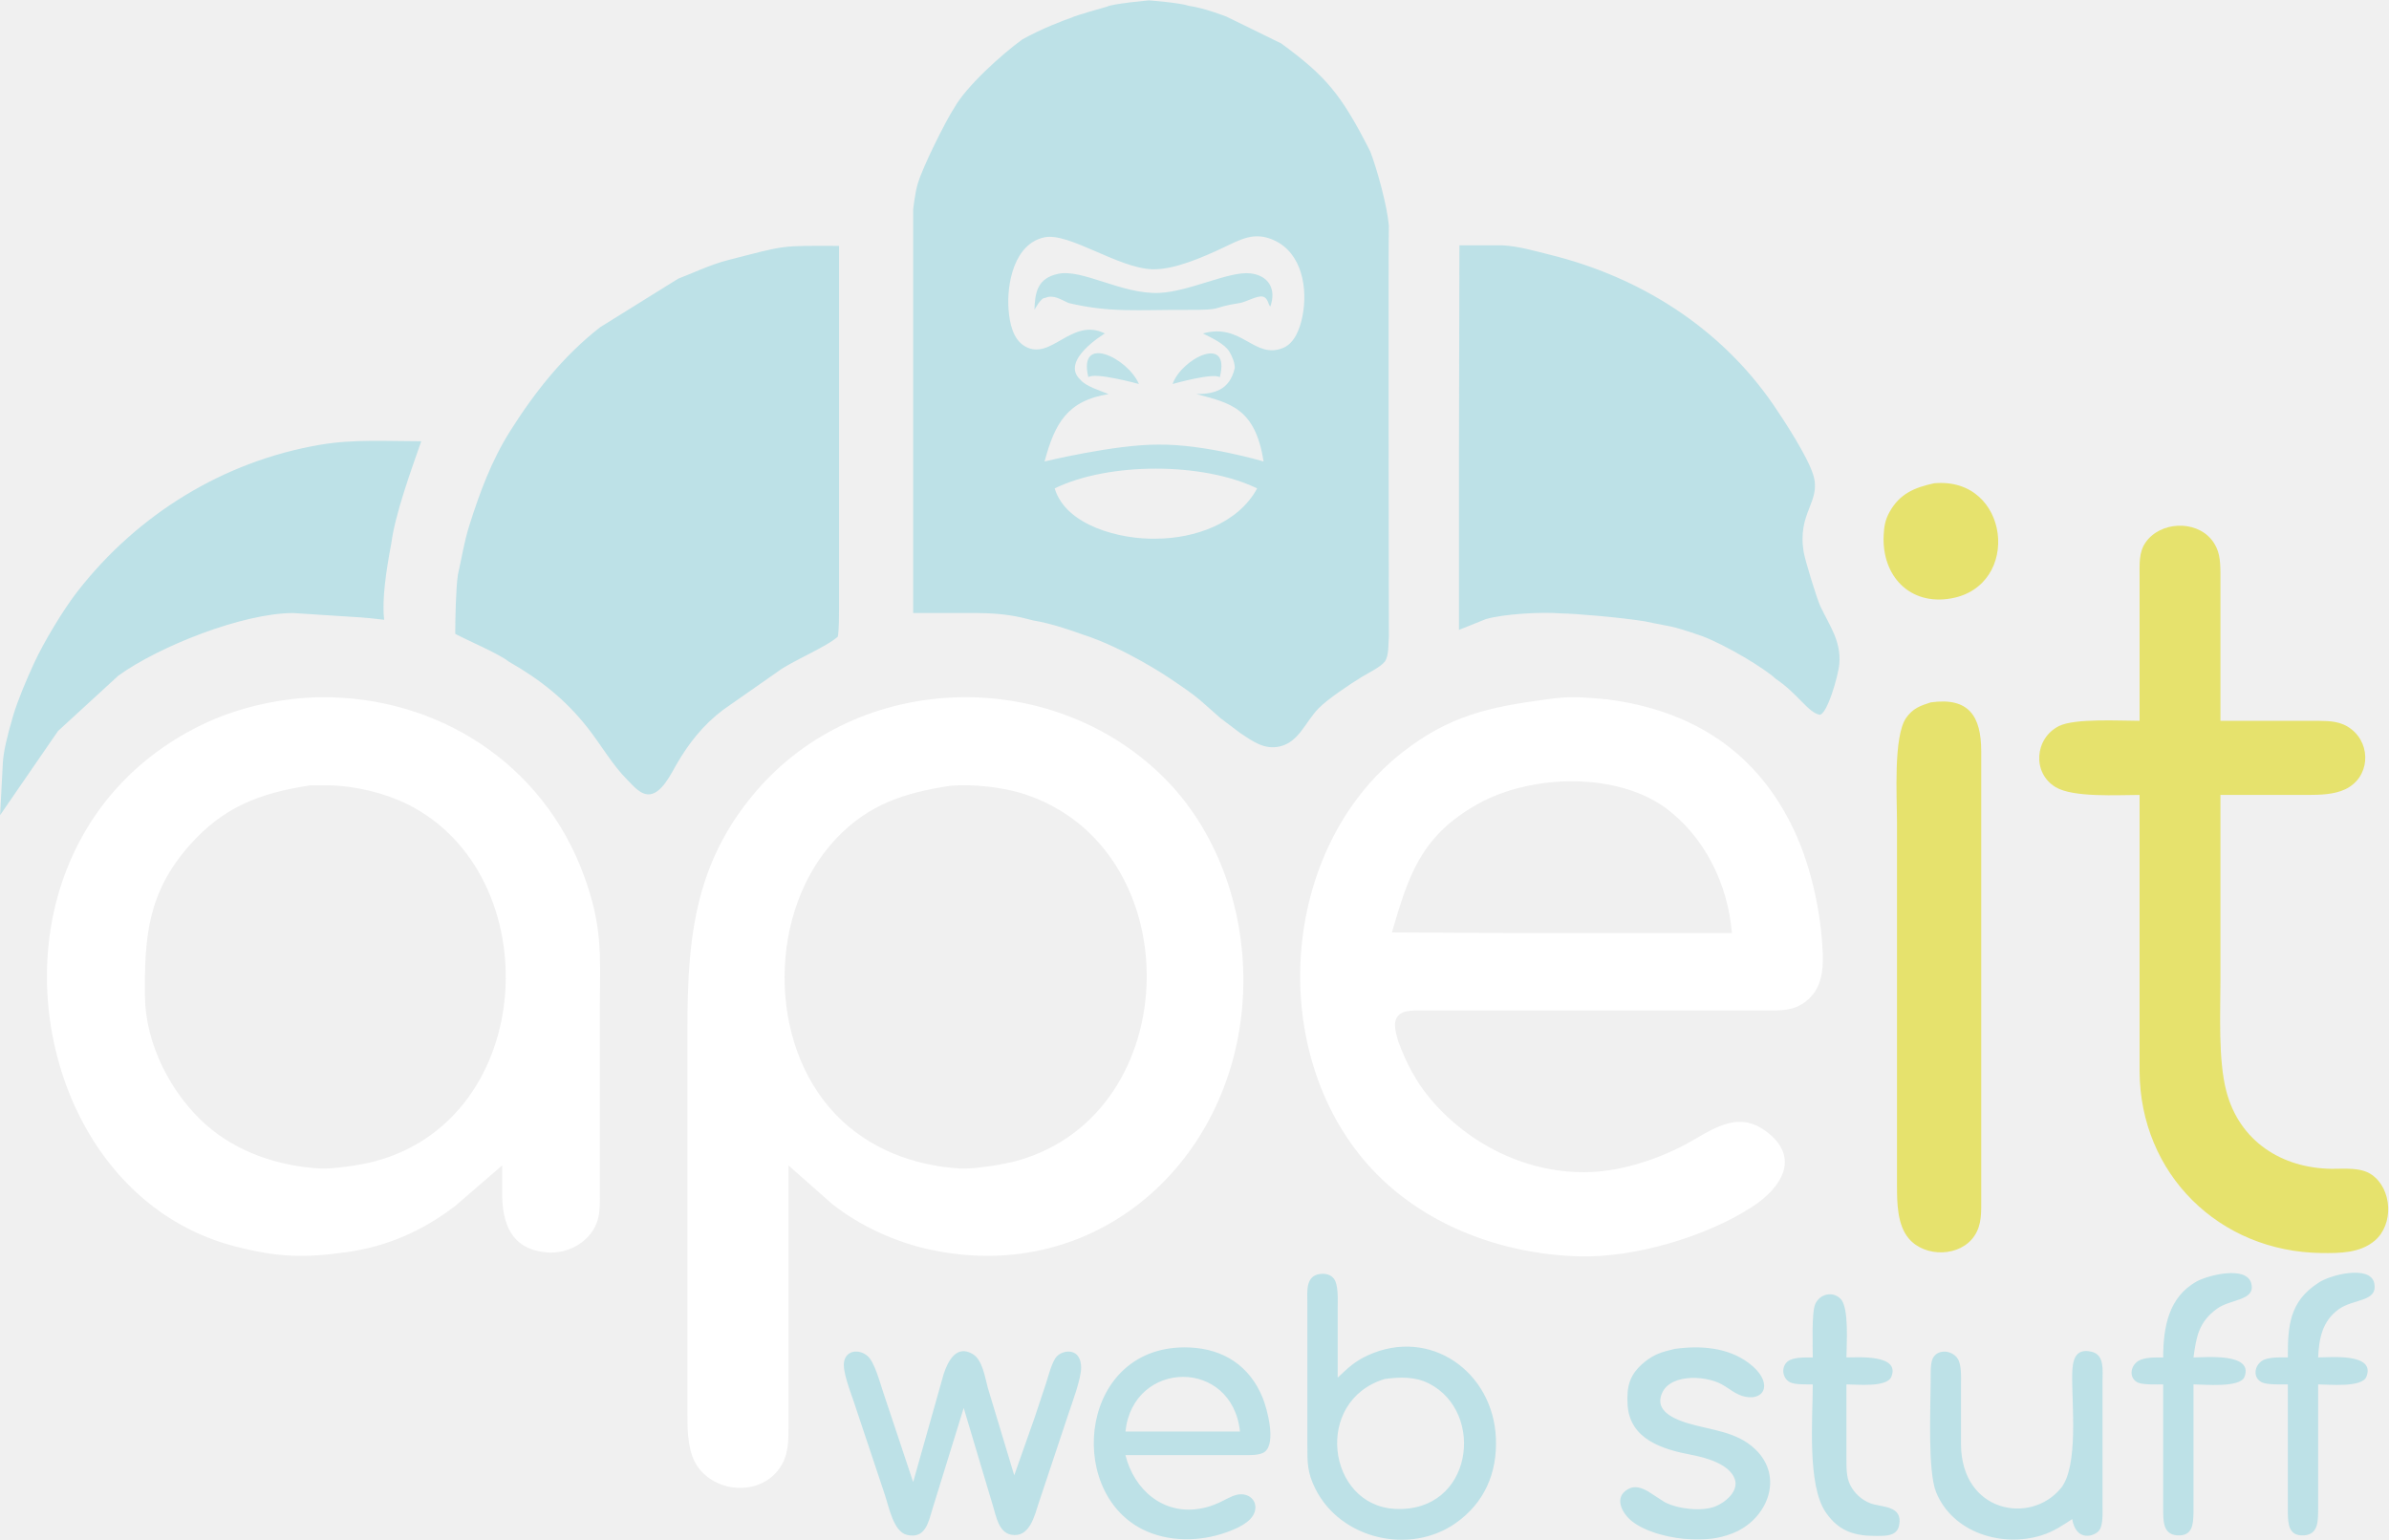
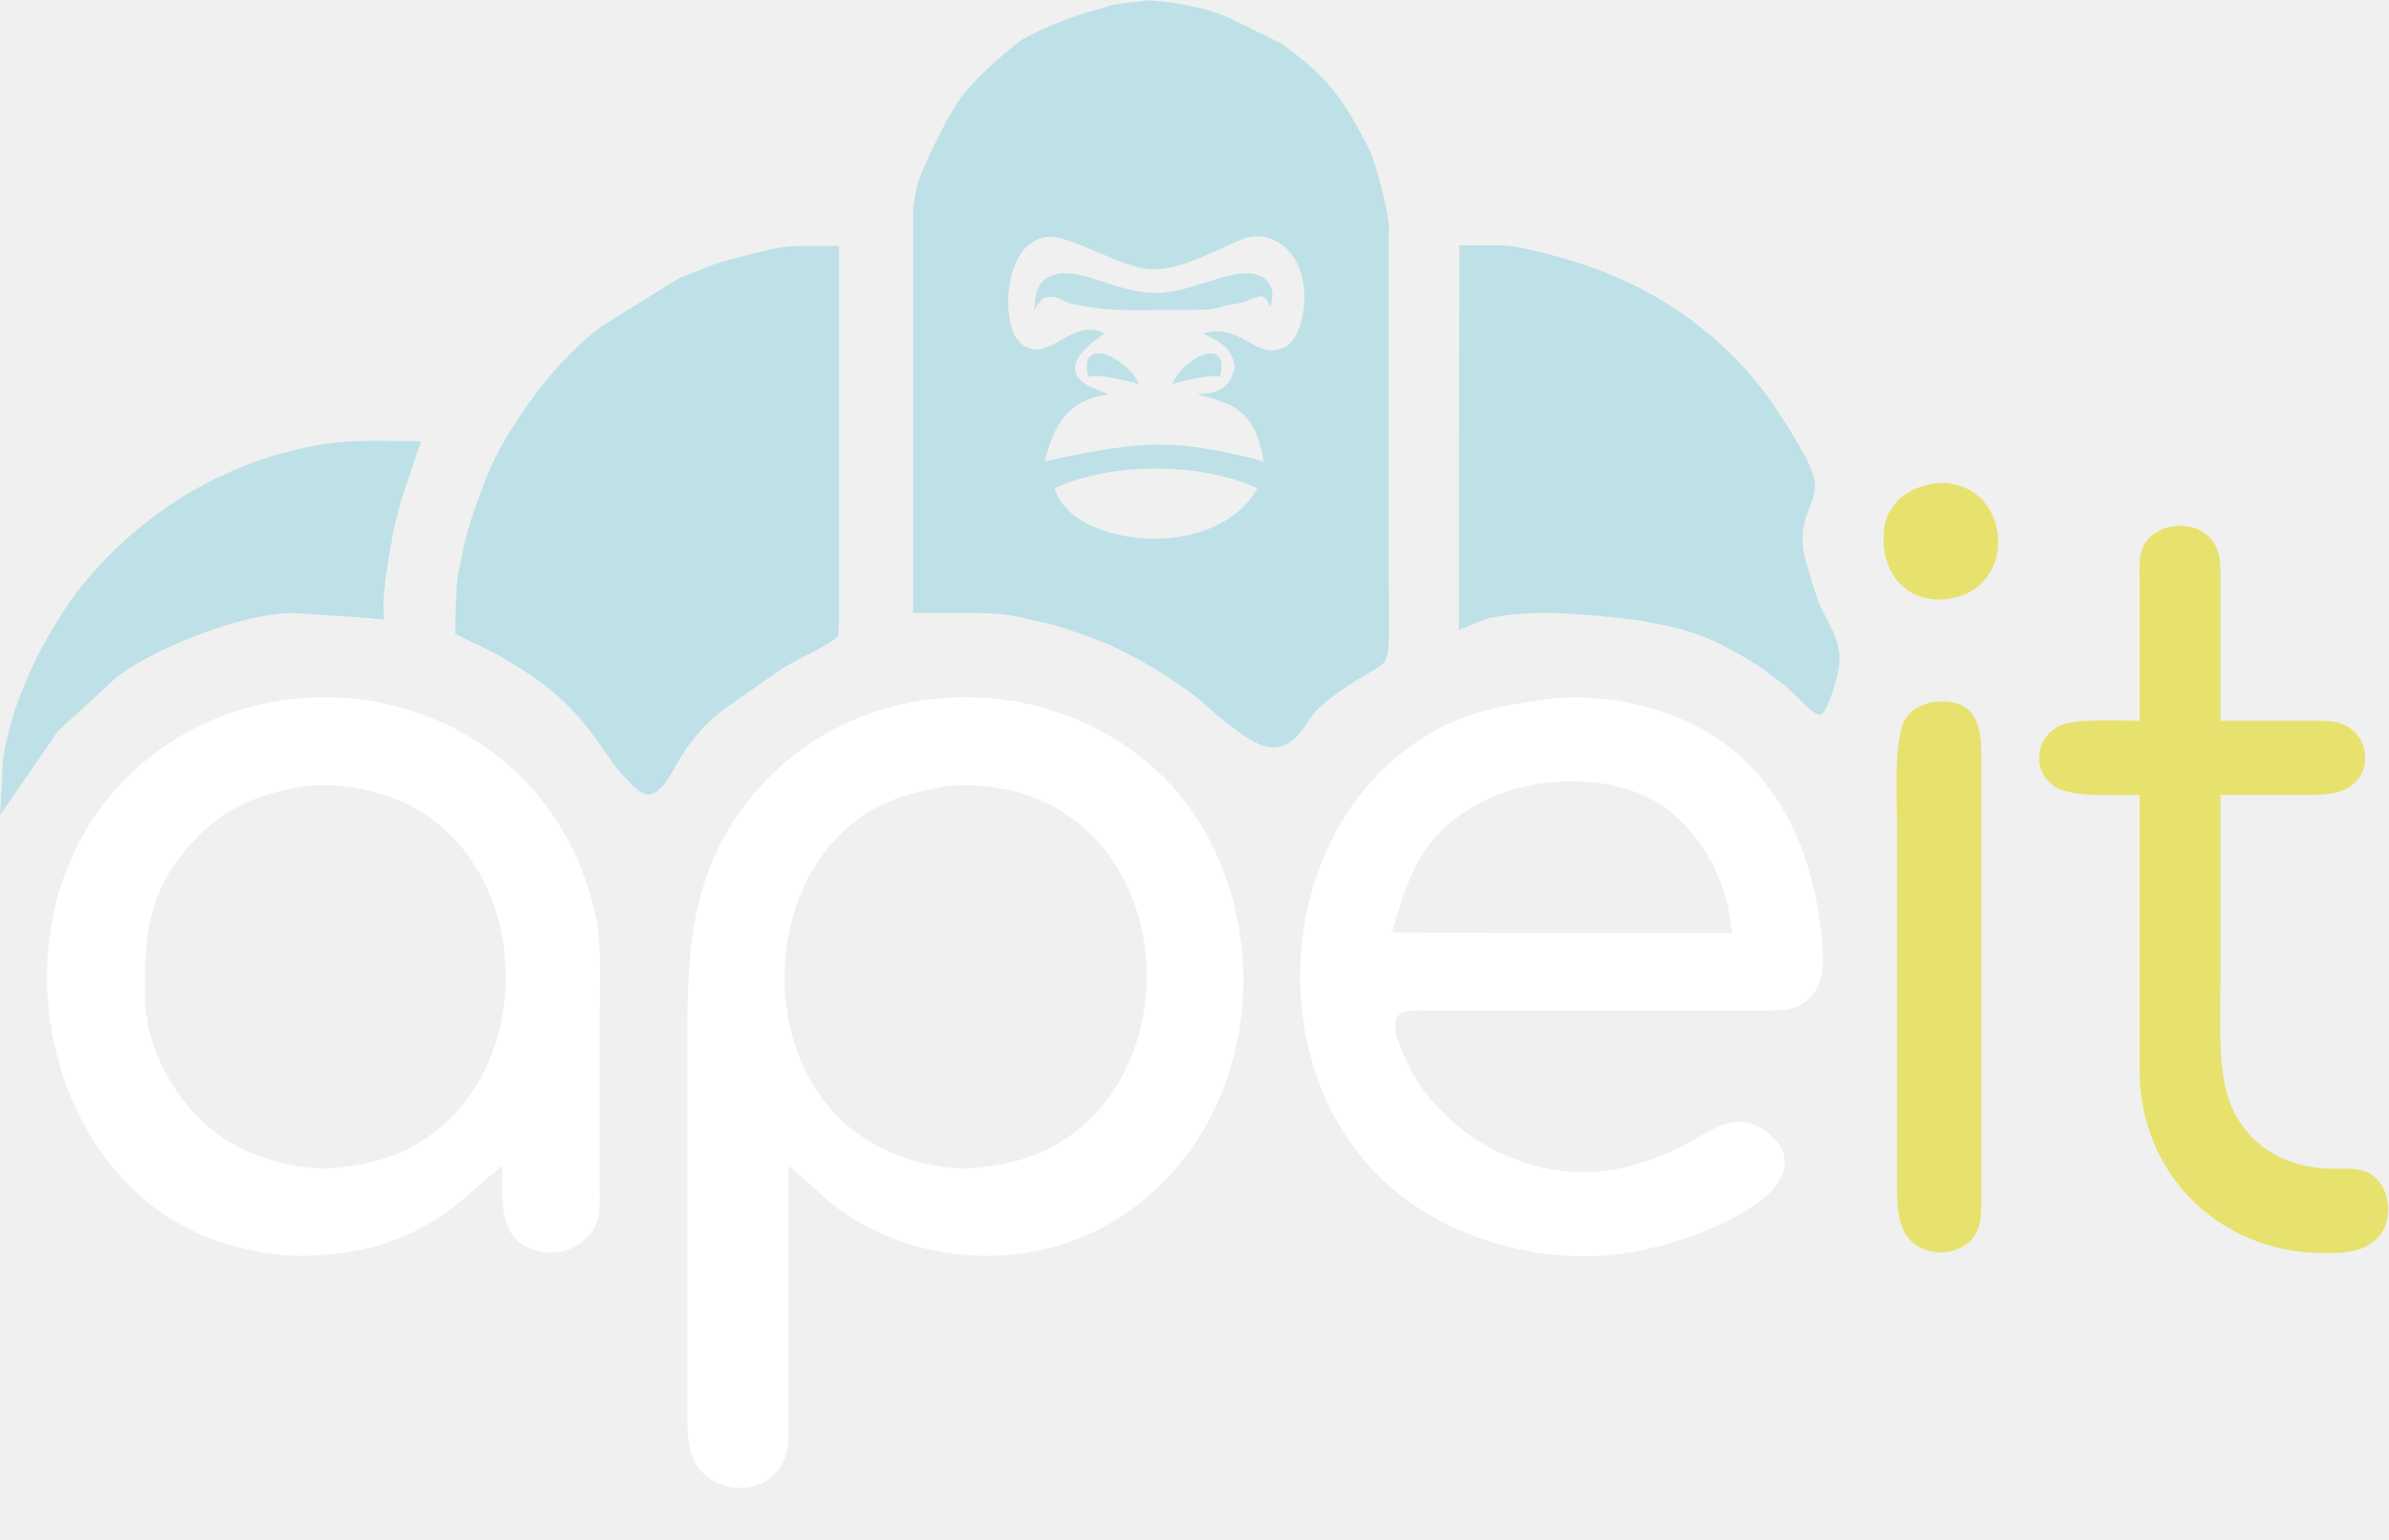
<svg xmlns="http://www.w3.org/2000/svg" width="2.363in" height="1.523in" viewBox="0 0 709 457">
  <path id="gorilla" fill="#bde1e7" stroke="none" stroke-width="1" d="M 412.19,67.00            C 411.70,61.21 408.79,50.54 406.68,45.00              397.82,27.45 393.18,22.45 380.27,12.91              380.27,12.91 364.00,4.94 364.00,4.94              364.00,4.94 357.45,2.36 352.82,1.73              350.27,0.82 341.00,0.11 341.00,0.11              341.00,0.11 330.09,1.09 328.45,2.00              328.45,2.00 319.00,4.64 318.00,5.23              316.00,5.91 309.18,8.45 303.36,11.73              297.36,16.09 286.82,25.55 283.20,32.00              280.73,35.73 273.82,49.55 272.36,54.55              271.55,57.18 271.00,62.18 271.00,62.18              271.00,62.18 271.00,99.00 271.00,99.00              271.00,99.00 271.00,182.00 271.00,182.00              271.00,182.00 290.00,182.00 290.00,182.00              298.10,182.04 302.45,183.09 306.55,184.18              312.36,185.18 317.45,187.00 321.27,188.36              333.82,192.37 347.00,201.27 347.00,201.27              356.09,207.36 355.47,207.33 362.18,213.18              362.18,213.18 368.00,217.58 368.00,217.58              371.73,220.02 375.20,222.75 380.00,221.56              385.55,220.17 387.43,214.30 391.32,210.30              394.02,207.53 400.56,203.19 404.00,201.06              405.82,199.94 409.90,197.96 411.01,196.37              412.25,194.58 412.00,191.14 412.19,189.00              412.18,189.18 412.00,67.00 412.19,67.00 Z            M 357.00,99.00            C 359.44,100.24 363.44,102.03 364.87,104.43              365.67,105.77 366.49,107.74 366.45,109.27              364.91,115.91 360.28,116.94 355.09,117.00              365.09,119.64 372.55,121.17 375.00,137.00              375.00,137.00 357.55,131.82 343.82,132.00              331.00,131.91 310.00,137.00 310.00,137.00              312.99,125.87 316.64,118.95 329.00,117.00              326.52,115.94 322.22,114.73 320.60,112.70              314.45,107.00 327.91,99.00 327.91,99.00              318.00,94.09 311.94,107.28 304.19,102.82              300.56,100.74 299.64,95.85 299.32,92.00              298.70,84.26 300.98,72.31 310.00,70.45              317.29,68.96 331.82,79.63 342.00,79.94              348.47,80.14 357.16,76.28 363.00,73.54              368.19,71.10 372.17,68.67 378.00,71.28              386.50,75.08 388.19,85.72 386.52,94.00              385.85,97.36 384.29,101.83 380.87,103.26              372.23,106.88 368.57,95.70 357.00,99.00 Z            M 201.27,82.73            C 201.27,82.73 178.09,97.15 178.09,97.15              167.23,105.61 158.67,116.41 151.37,128.00              145.85,136.76 142.39,146.15 139.28,155.96              137.67,161.07 137.00,165.75 135.88,170.62              135.27,174.64 135.09,183.91 135.09,188.18              139.00,190.27 147.91,194.00 151.00,196.43              160.20,201.69 167.73,207.61 174.33,216.00              178.40,221.16 181.67,227.03 186.18,231.55              187.95,233.32 190.21,236.18 192.96,235.80              196.47,235.31 199.12,229.78 200.72,227.00              204.39,220.62 208.80,215.06 214.73,210.64              214.73,210.64 231.00,199.26 231.00,199.26              235.00,196.27 245.27,192.09 248.64,189.00              249.00,187.00 249.00,182.88 249.00,181.00              249.00,181.00 249.00,73.00 249.00,73.00              231.04,72.95 233.59,72.74 216.00,77.23              210.83,78.55 205.18,81.27 201.27,82.73 Z            M 433.13,72.84            C 433.13,72.84 433.00,133.00 433.00,133.00              433.00,133.00 433.00,187.00 433.00,187.00              433.00,187.00 441.00,183.79 441.00,183.79              446.36,182.27 457.18,181.64 463.00,182.09              467.82,182.18 480.64,183.27 488.09,184.45              496.55,186.27 495.00,185.36 505.00,188.79              512.18,191.45 523.91,198.55 527.00,201.53              533.45,205.82 536.64,211.55 540.00,212.18              542.18,212.36 545.60,200.68 545.89,197.00              546.43,190.31 542.98,185.76 540.26,180.00              539.19,177.73 535.75,166.42 535.33,164.00              533.28,152.16 540.61,148.98 538.15,141.00              536.46,135.53 529.58,124.92 526.19,120.00              510.47,97.17 486.64,82.20 460.00,75.63              455.40,74.49 450.74,73.10 446.00,72.84              446.00,72.84 433.13,72.84 433.13,72.84 Z            M 307.00,92.00            C 307.00,92.00 308.91,88.27 310.18,88.45              312.55,87.36 314.82,88.91 317.12,89.96              329.53,92.89 337.52,91.94 352.00,92.00              364.00,92.05 358.65,91.39 368.00,89.95              369.76,89.68 373.33,87.56 374.91,88.09              376.40,88.59 376.34,90.45 377.00,91.00              378.86,85.92 376.56,81.74 371.00,81.15              364.68,80.47 352.94,86.60 344.00,86.96              332.89,87.41 321.22,79.74 314.00,81.30              307.95,82.61 307.14,86.69 307.00,92.00 Z            M 323.00,112.00            C 324.73,110.36 338.00,114.00 338.00,114.00              334.69,106.26 319.82,99.00 323.00,112.00 Z            M 348.00,114.00            C 348.00,114.00 360.18,110.55 362.00,112.00              365.36,99.00 350.61,106.49 348.00,114.00 Z            M 3.91,212.36            C 1.91,219.18 1.00,223.36 0.82,226.45              0.82,226.45 0.00,242.00 0.00,242.00              0.00,242.00 17.18,217.04 17.18,217.04              17.18,217.04 35.09,200.60 35.09,200.60              47.15,191.89 72.00,182.02 87.00,182.00              87.00,182.00 101.00,182.91 101.00,182.91              106.84,183.31 107.09,183.18 114.00,184.00              113.26,178.01 114.62,169.25 116.12,161.25              117.25,152.62 122.00,139.58 125.00,131.00              114.93,131.00 104.97,130.34 95.00,132.04              66.30,136.94 40.78,152.70 22.95,175.61              18.70,181.08 12.91,190.71 10.03,197.00              7.83,201.79 5.27,207.82 3.91,212.36 Z            M 373.09,145.00            C 367.42,155.46 354.41,159.92 343.00,159.92              332.73,160.18 316.36,156.18 313.00,145.00              329.05,137.16 357.04,137.20 373.09,145.00 Z            " />
  <path id="it" fill="#e6e26d" stroke="none" stroke-width="1" d="            M 573.00,208.53            C 569.90,209.53 567.72,210.28 565.73,213.11              561.88,218.57 563.00,236.79 563.00,244.00              563.00,244.00 563.00,352.00 563.00,352.00              563.01,357.08 563.06,363.73 566.57,367.78              571.41,373.38 581.81,373.18 585.99,366.89              588.22,363.55 587.99,359.82 588.00,356.00              588.00,356.00 588.00,242.00 588.00,242.00              588.00,242.00 588.00,223.00 588.00,223.00              587.98,212.69 584.38,206.91 573.00,208.53 Z            M 574.00,143.48            C 568.23,144.74 563.79,146.55 560.77,152.04              559.47,154.38 559.16,156.38 559.04,159.00              558.50,170.96 566.74,179.80 579.00,177.67              600.14,173.99 596.55,141.38 574.00,143.48 Z            M 635.00,214.00            C 629.22,214.00 615.72,213.20 611.04,215.57              603.82,219.22 603.08,229.51 610.10,233.70              615.36,236.84 628.60,236.00 635.00,236.00              635.00,236.00 635.00,318.00 635.00,318.00              635.14,348.55 658.63,371.65 689.00,372.00              694.41,372.06 700.38,372.05 704.78,368.35              710.49,363.55 710.02,352.98 703.89,348.74              700.62,346.47 695.82,347.04 692.00,347.00              677.22,346.82 664.65,338.83 660.76,324.00              658.30,314.65 659.00,300.89 659.00,291.00              659.00,291.00 659.00,236.00 659.00,236.00              659.00,236.00 685.00,236.00 685.00,236.00              688.60,235.98 692.66,235.90 695.98,234.35              703.30,230.95 703.92,221.26 697.89,216.51              694.87,214.13 691.65,214.05 688.00,214.00              688.00,214.00 659.00,214.00 659.00,214.00              659.00,214.00 659.00,170.00 659.00,170.00              658.95,166.34 658.79,163.21 656.35,160.21              651.53,154.29 641.04,154.83 636.74,161.10              634.73,164.03 635.01,167.62 635.00,171.00              635.00,171.00 635.00,214.00 635.00,214.00 Z            " />
  <path id="ape" fill-rule="evenodd" fill="white" stroke="none" stroke-width="1" d="            M 149.00,346.00            C 149.00,346.00 149.00,354.00 149.00,354.00              149.01,363.05 151.50,370.75 162.00,371.80              168.62,372.47 175.54,368.58 177.43,362.00              178.09,359.72 178.00,356.41 178.00,354.00              178.00,354.00 178.00,298.00 178.00,298.00              178.17,282.93 178.66,274.70 173.31,260.00              161.20,226.74 129.93,206.61 95.00,207.00              83.78,207.13 71.15,209.89 61.00,214.64              40.59,224.20 25.56,240.56 18.36,262.00              4.23,304.01 24.31,358.49 70.00,370.10              82.55,373.30 90.30,373.52 103.00,371.72              115.05,370.01 125.32,365.43 135.00,358.10              135.00,358.10 149.00,346.00 149.00,346.00 Z            M 92.00,233.16            C 92.00,233.16 98.00,233.16 98.00,233.16              105.49,233.33 114.30,235.46 121.00,238.81              162.77,259.69 159.64,332.07 111.00,344.84              107.27,345.83 98.78,347.12 95.00,346.91              82.66,346.21 70.33,342.11 61.00,333.82              50.69,324.64 43.17,309.94 43.00,296.00              42.80,278.36 43.76,265.07 56.18,251.00              66.40,239.43 77.24,235.45 92.00,233.16 Z            M 234.00,346.00            C 234.00,346.00 247.00,357.48 247.00,357.48              255.27,363.99 265.72,368.77 276.00,370.99              327.08,381.98 368.42,342.50 369.00,292.00              369.25,269.45 361.18,246.21 344.83,230.28              311.43,197.73 254.86,199.29 224.30,235.00              202.69,260.25 204.00,287.03 204.00,318.00              204.00,318.00 204.00,420.00 204.00,420.00              204.01,425.18 204.10,431.69 207.43,435.96              213.23,443.39 225.70,443.90 231.30,435.96              234.12,431.96 233.99,427.64 234.00,423.00              234.00,423.00 234.00,346.00 234.00,346.00 Z            M 282.00,233.29            C 288.52,232.68 297.78,233.71 304.00,235.75              353.36,251.92 352.14,330.44 302.00,344.57              297.96,345.71 289.11,347.14 285.00,346.91              271.19,346.12 257.80,341.04 248.09,330.96              227.56,309.64 227.93,270.38 248.09,249.01              257.80,238.73 268.51,235.35 282.00,233.29 Z            M 459.00,207.63            C 441.92,209.90 430.07,212.44 416.00,223.52              379.90,251.95 375.74,311.96 406.17,346.00              421.91,363.60 445.71,372.46 469.00,372.99              485.33,373.36 506.33,367.16 520.00,358.30              528.72,352.65 534.68,343.49 523.91,335.70              515.20,329.40 507.67,335.82 500.00,339.88              491.74,344.25 481.38,347.60 472.00,347.96              453.67,348.67 435.92,339.92 424.32,326.00              420.08,320.91 417.18,315.26 414.92,309.00              414.38,306.93 413.18,303.51 414.92,301.60              416.38,299.66 420.69,300.00 423.00,300.00              423.00,300.00 524.00,300.00 524.00,300.00              528.41,299.99 532.17,300.21 535.89,297.35              540.50,293.81 541.17,288.41 540.96,283.00              540.51,271.26 537.62,257.67 532.69,247.00              521.77,223.33 502.38,210.88 477.00,207.63              470.12,207.02 466.02,206.57 459.00,207.63 Z            M 514.00,277.00            C 514.00,277.00 447.00,277.00 447.00,277.00              447.00,277.00 413.09,276.82 413.09,276.82              417.85,260.51 421.45,248.88 437.00,239.62              452.73,229.94 478.72,228.85 494.00,239.62              505.97,248.35 512.82,262.54 514.00,277.00 Z            " />
-   <path id="web stuff" fill="#bde1e7" stroke="none" stroke-width="1" d="            M 397.00,409.00            C 397.00,409.00 397.00,388.00 397.00,388.00              397.00,385.74 397.25,381.37 395.83,379.57              394.90,378.40 393.44,378.07 392.01,378.20              387.29,378.60 388.01,383.53 388.00,387.00              388.00,387.00 388.00,429.00 388.00,429.00              388.01,434.25 387.94,437.13 390.38,442.00              397.87,456.99 418.43,461.72 432.00,452.20              440.56,446.20 444.38,437.28 443.96,427.00              443.16,407.27 424.46,393.94 406.00,402.35              402.08,404.14 400.07,406.10 397.00,409.00 Z            M 642.00,403.00            C 639.76,403.02 636.33,402.85 634.43,404.17              632.22,405.72 631.81,409.09 634.43,410.43              635.91,411.18 640.21,411.00 642.00,411.00              642.00,411.00 642.00,448.00 642.00,448.00              642.05,451.24 641.81,455.49 646.09,455.81              650.76,456.16 650.93,452.55 651.00,449.00              651.00,449.00 651.00,411.00 651.00,411.00              654.21,411.00 664.88,412.12 666.16,408.72              668.84,401.54 654.46,403.00 651.00,403.00              651.84,396.81 652.56,392.45 658.02,388.51              662.05,385.59 669.36,386.21 668.18,381.13              666.89,375.58 655.26,378.62 652.00,380.41              643.50,385.10 642.03,394.21 642.00,403.00 Z            M 679.00,403.00            C 676.81,403.01 673.16,402.79 671.31,404.02              669.00,405.57 668.58,409.05 671.31,410.40              672.87,411.17 677.14,411.00 679.00,411.00              679.00,411.00 679.00,449.00 679.00,449.00              679.07,452.55 679.24,456.16 683.91,455.81              688.19,455.49 687.95,451.24 688.00,448.00              688.00,448.00 688.00,411.00 688.00,411.00              691.14,411.00 701.05,412.06 702.34,408.69              705.08,401.59 691.41,403.00 688.00,403.00              688.26,397.38 689.20,392.25 694.09,388.70              698.53,385.49 705.82,386.61 704.64,380.90              703.41,375.40 691.21,378.55 688.00,380.90              679.41,386.46 679.00,393.76 679.00,403.00 Z            M 538.00,403.00            C 535.92,403.02 532.26,402.84 530.57,404.17              528.55,405.78 528.90,409.22 531.31,410.40              532.80,411.13 536.28,410.99 538.00,411.00              538.00,421.13 536.29,440.86 541.85,448.98              545.73,454.65 550.46,456.03 557.00,455.99              559.60,455.98 562.99,456.10 563.63,452.86              564.83,446.80 558.36,447.59 555.00,446.26              552.51,445.28 550.41,443.37 549.17,440.98              547.90,438.51 548.01,435.71 548.00,433.00              548.00,433.00 548.00,411.00 548.00,411.00              551.04,411.00 560.05,412.00 561.34,408.70              563.98,401.99 551.23,403.00 548.00,403.00              548.00,399.14 548.85,388.23 546.26,385.60              543.98,383.28 540.13,384.06 538.74,387.15              537.62,389.63 538.00,399.72 538.00,403.00 Z            M 334.00,432.00            C 334.00,432.00 369.00,432.00 369.00,432.00              370.82,431.99 373.92,432.15 375.40,430.98              378.76,428.32 376.10,418.34 374.74,415.00              370.90,405.51 363.12,400.45 353.00,400.04              320.67,398.73 315.87,442.32 339.00,454.00              346.64,457.86 356.07,457.77 364.00,454.91              366.84,453.89 371.34,452.03 372.34,448.91              373.33,445.87 371.06,443.44 367.98,443.64              364.80,443.84 362.23,446.87 356.09,447.90              345.13,449.75 336.58,442.28 334.00,432.00 Z            M 497.00,400.47            C 493.44,401.32 490.97,401.98 488.04,404.39              483.62,408.03 482.73,411.49 483.04,417.00              483.63,427.34 493.45,430.30 502.00,431.92              506.14,432.70 513.20,434.59 514.83,439.04              516.17,442.69 512.00,446.11 509.00,447.26              504.92,448.83 497.80,447.97 494.00,445.93              494.00,445.93 489.00,442.70 489.00,442.70              487.15,441.70 485.24,440.97 483.23,442.07              478.89,444.43 481.29,449.09 484.11,451.44              488.37,455.01 496.52,456.86 502.00,456.99              506.58,457.09 509.65,456.93 514.00,455.29              524.38,451.37 529.74,438.61 520.89,430.21              515.34,424.93 507.87,424.63 501.00,422.56              497.72,421.57 491.94,419.45 492.82,415.00              494.28,407.66 505.92,408.18 511.00,410.99              513.37,412.30 515.22,414.12 518.00,414.67              524.11,415.88 526.25,410.04 518.98,404.64              512.67,399.94 504.52,399.42 497.00,400.47 Z            M 286.00,418.00            C 286.00,418.00 294.66,447.00 294.66,447.00              295.62,450.07 296.35,454.93 300.10,455.63              305.63,456.66 307.05,449.85 308.33,446.00              308.33,446.00 317.00,420.00 317.00,420.00              318.15,416.55 320.87,409.35 320.85,406.02              320.82,400.19 315.79,400.59 313.72,402.60              312.18,404.11 311.05,408.81 310.33,411.00              310.33,411.00 307.00,421.00 307.00,421.00              307.00,421.00 301.00,438.00 301.00,438.00              301.00,438.00 293.15,412.00 293.15,412.00              292.32,408.95 291.59,403.77 288.73,402.03              283.81,399.03 281.26,404.22 280.03,408.00              280.03,408.00 271.00,440.00 271.00,440.00              271.00,440.00 265.33,423.00 265.33,423.00              265.33,423.00 262.00,413.00 262.00,413.00              261.10,410.29 259.52,404.39 257.49,402.60              255.22,400.59 251.31,400.63 250.52,404.13              249.89,406.91 252.38,413.15 253.33,416.00              253.33,416.00 262.67,444.00 262.67,444.00              263.82,447.45 265.18,454.71 269.13,455.67              274.63,457.00 275.54,451.90 276.72,448.00              276.72,448.00 286.00,418.00 286.00,418.00 Z            M 615.00,451.00            C 616.21,457.88 621.62,456.11 622.98,454.40              624.23,452.82 624.00,448.98 624.00,447.00              624.00,447.00 624.00,410.00 624.00,410.00              623.99,406.96 624.67,402.29 620.86,401.33              615.69,400.04 615.08,404.14 615.00,408.00              614.84,416.64 616.98,435.43 611.58,441.90              602.51,452.77 582.24,448.94 582.00,429.00              582.00,429.00 582.00,411.00 582.00,411.00              582.00,408.82 582.21,405.16 580.98,403.31              579.31,400.82 575.05,400.37 573.60,403.31              572.87,404.79 573.00,408.29 573.00,410.00              572.98,417.71 572.06,436.72 574.61,443.00              579.51,455.05 594.23,459.54 606.00,455.78              609.58,454.63 611.90,453.01 615.00,451.00 Z            M 368.00,425.00            C 368.00,425.00 334.00,425.00 334.00,425.00              336.27,403.60 365.68,403.12 368.00,425.00 Z            M 411.00,409.39            C 415.37,408.80 419.95,408.65 424.00,410.69              441.01,419.23 437.12,449.16 414.00,447.96              393.87,446.91 389.67,415.80 411.00,409.39 Z" />
+   <path id="web stuff" fill="none" stroke="none" stroke-width="1" d="            M 397.00,409.00            C 397.00,409.00 397.00,388.00 397.00,388.00              397.00,385.74 397.25,381.37 395.83,379.57              394.90,378.40 393.44,378.07 392.01,378.20              387.29,378.60 388.01,383.53 388.00,387.00              388.00,387.00 388.00,429.00 388.00,429.00              388.01,434.25 387.94,437.13 390.38,442.00              397.87,456.99 418.43,461.72 432.00,452.20              440.56,446.20 444.38,437.28 443.96,427.00              443.16,407.27 424.46,393.94 406.00,402.35              402.08,404.14 400.07,406.10 397.00,409.00 Z            M 642.00,403.00            C 639.76,403.02 636.33,402.85 634.43,404.17              632.22,405.72 631.81,409.09 634.43,410.43              635.91,411.18 640.21,411.00 642.00,411.00              642.00,411.00 642.00,448.00 642.00,448.00              642.05,451.24 641.81,455.49 646.09,455.81              650.76,456.16 650.93,452.55 651.00,449.00              651.00,449.00 651.00,411.00 651.00,411.00              654.21,411.00 664.88,412.12 666.16,408.72              668.84,401.54 654.46,403.00 651.00,403.00              651.84,396.81 652.56,392.45 658.02,388.51              662.05,385.59 669.36,386.21 668.18,381.13              666.89,375.58 655.26,378.62 652.00,380.41              643.50,385.10 642.03,394.21 642.00,403.00 Z            M 679.00,403.00            C 676.81,403.01 673.16,402.79 671.31,404.02              669.00,405.57 668.58,409.05 671.31,410.40              672.87,411.17 677.14,411.00 679.00,411.00              679.00,411.00 679.00,449.00 679.00,449.00              679.07,452.55 679.24,456.16 683.91,455.81              688.19,455.49 687.95,451.24 688.00,448.00              688.00,448.00 688.00,411.00 688.00,411.00              691.14,411.00 701.05,412.06 702.34,408.69              705.08,401.59 691.41,403.00 688.00,403.00              688.26,397.38 689.20,392.25 694.09,388.70              698.53,385.49 705.82,386.61 704.64,380.90              703.41,375.40 691.21,378.55 688.00,380.90              679.41,386.46 679.00,393.76 679.00,403.00 Z            M 538.00,403.00            C 535.92,403.02 532.26,402.84 530.57,404.17              528.55,405.78 528.90,409.22 531.31,410.40              532.80,411.13 536.28,410.99 538.00,411.00              538.00,421.13 536.29,440.86 541.85,448.98              545.73,454.65 550.46,456.03 557.00,455.99              559.60,455.98 562.99,456.10 563.63,452.86              564.83,446.80 558.36,447.59 555.00,446.26              552.51,445.28 550.41,443.37 549.17,440.98              547.90,438.51 548.01,435.71 548.00,433.00              548.00,433.00 548.00,411.00 548.00,411.00              551.04,411.00 560.05,412.00 561.34,408.70              563.98,401.99 551.23,403.00 548.00,403.00              548.00,399.14 548.85,388.23 546.26,385.60              543.98,383.28 540.13,384.06 538.74,387.15              537.62,389.63 538.00,399.72 538.00,403.00 Z            M 334.00,432.00            C 334.00,432.00 369.00,432.00 369.00,432.00              370.82,431.99 373.92,432.15 375.40,430.98              378.76,428.32 376.10,418.34 374.74,415.00              370.90,405.51 363.12,400.45 353.00,400.04              320.67,398.73 315.87,442.32 339.00,454.00              346.64,457.86 356.07,457.77 364.00,454.91              366.84,453.89 371.34,452.03 372.34,448.91              373.33,445.87 371.06,443.44 367.98,443.64              364.80,443.84 362.23,446.87 356.09,447.90              345.13,449.75 336.58,442.28 334.00,432.00 Z            M 497.00,400.47            C 493.44,401.32 490.97,401.98 488.04,404.39              483.62,408.03 482.73,411.49 483.04,417.00              483.63,427.34 493.45,430.30 502.00,431.92              506.14,432.70 513.20,434.59 514.83,439.04              516.17,442.69 512.00,446.11 509.00,447.26              504.92,448.83 497.80,447.97 494.00,445.93              494.00,445.93 489.00,442.70 489.00,442.70              487.15,441.70 485.24,440.97 483.23,442.07              478.89,444.43 481.29,449.09 484.11,451.44              488.37,455.01 496.52,456.86 502.00,456.99              506.58,457.09 509.65,456.93 514.00,455.29              524.38,451.37 529.74,438.61 520.89,430.21              515.34,424.93 507.87,424.63 501.00,422.56              497.72,421.57 491.94,419.45 492.82,415.00              494.28,407.66 505.92,408.18 511.00,410.99              513.37,412.30 515.22,414.12 518.00,414.67              524.11,415.88 526.25,410.04 518.98,404.64              512.67,399.94 504.52,399.42 497.00,400.47 Z            M 286.00,418.00            C 286.00,418.00 294.66,447.00 294.66,447.00              295.62,450.07 296.35,454.93 300.10,455.63              305.63,456.66 307.05,449.85 308.33,446.00              308.33,446.00 317.00,420.00 317.00,420.00              318.15,416.55 320.87,409.35 320.85,406.02              320.82,400.19 315.79,400.59 313.72,402.60              312.18,404.11 311.05,408.81 310.33,411.00              310.33,411.00 307.00,421.00 307.00,421.00              307.00,421.00 301.00,438.00 301.00,438.00              301.00,438.00 293.15,412.00 293.15,412.00              292.32,408.95 291.59,403.77 288.73,402.03              283.81,399.03 281.26,404.22 280.03,408.00              280.03,408.00 271.00,440.00 271.00,440.00              271.00,440.00 265.33,423.00 265.33,423.00              265.33,423.00 262.00,413.00 262.00,413.00              261.10,410.29 259.52,404.39 257.49,402.60              255.22,400.59 251.31,400.63 250.52,404.13              249.89,406.91 252.38,413.15 253.33,416.00              253.33,416.00 262.67,444.00 262.67,444.00              263.82,447.45 265.18,454.71 269.13,455.67              274.63,457.00 275.54,451.90 276.72,448.00              276.72,448.00 286.00,418.00 286.00,418.00 Z            M 615.00,451.00            C 616.21,457.88 621.62,456.11 622.98,454.40              624.23,452.82 624.00,448.98 624.00,447.00              624.00,447.00 624.00,410.00 624.00,410.00              623.99,406.96 624.67,402.29 620.86,401.33              615.69,400.04 615.08,404.14 615.00,408.00              614.84,416.64 616.98,435.43 611.58,441.90              602.51,452.77 582.24,448.94 582.00,429.00              582.00,429.00 582.00,411.00 582.00,411.00              582.00,408.82 582.21,405.16 580.98,403.31              579.31,400.82 575.05,400.37 573.60,403.31              572.87,404.79 573.00,408.29 573.00,410.00              572.98,417.71 572.06,436.72 574.61,443.00              579.51,455.05 594.23,459.54 606.00,455.78              609.58,454.63 611.90,453.01 615.00,451.00 Z            M 368.00,425.00            C 368.00,425.00 334.00,425.00 334.00,425.00              336.27,403.60 365.68,403.12 368.00,425.00 Z            M 411.00,409.39            C 415.37,408.80 419.95,408.65 424.00,410.69              441.01,419.23 437.12,449.16 414.00,447.96              393.87,446.91 389.67,415.80 411.00,409.39 Z" />
</svg>
